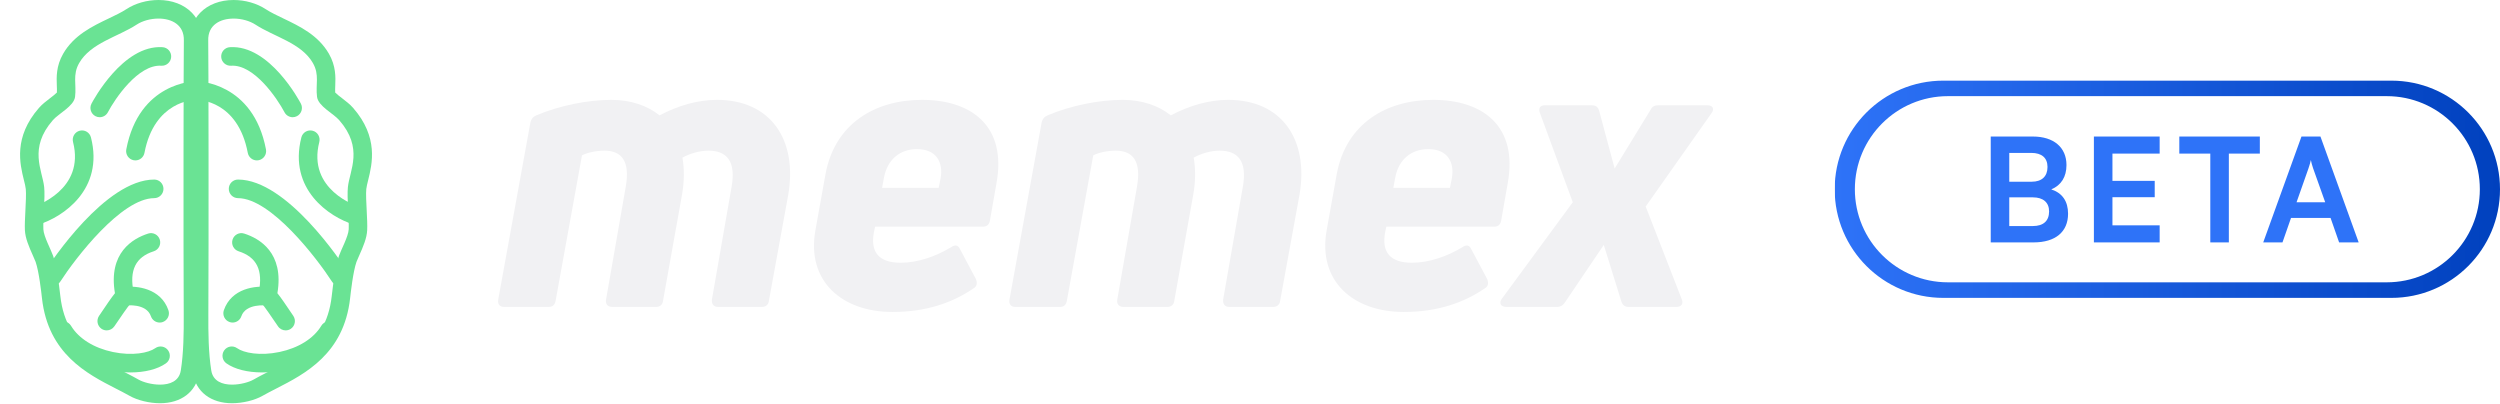
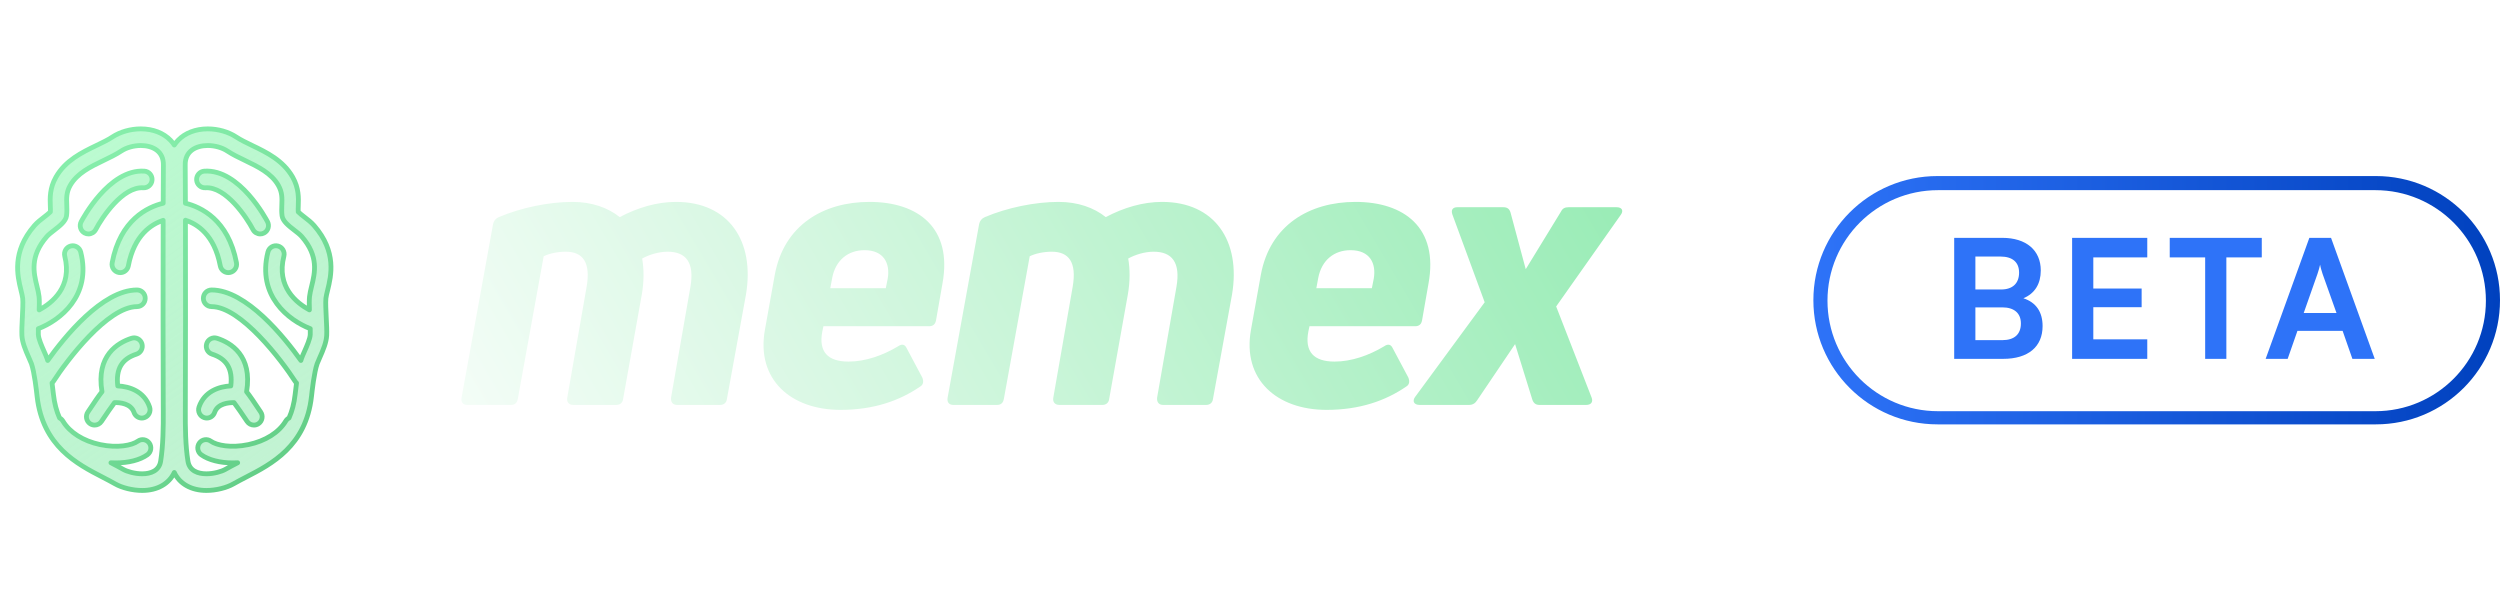
- <svg xmlns="http://www.w3.org/2000/svg" width="124" height="20" viewBox="0 0 124 20" fill="none">
-   <path fill-rule="evenodd" clip-rule="evenodd" d="M96.388 4C93.412 4 91 6.412 91 9.388C91 12.363 93.412 14.775 96.388 14.775H118.612C121.588 14.775 124 12.363 124 9.388C124 6.412 121.588 4 118.612 4H96.388ZM96.618 4.769C94.068 4.769 92.001 6.836 92.001 9.386C92.001 11.936 94.068 14.003 96.618 14.003H118.383C120.933 14.003 123 11.936 123 9.386C123 6.836 120.933 4.769 118.383 4.769H96.618Z" fill="url(#paint0_linear_17305_46181)" />
-   <path d="M98.74 12.023H100.866C101.951 12.023 102.576 11.499 102.576 10.601C102.576 9.99 102.296 9.574 101.743 9.394C102.239 9.186 102.497 8.769 102.497 8.187C102.497 7.311 101.865 6.772 100.831 6.772H98.74V12.023ZM100.752 7.584C101.269 7.584 101.556 7.828 101.556 8.281C101.556 8.748 101.276 9.013 100.773 9.013H99.66V7.584H100.752ZM100.831 9.789C101.341 9.789 101.635 10.041 101.635 10.486C101.635 10.96 101.348 11.212 100.831 11.212H99.66V9.789H100.831ZM107.119 12.023V11.176H104.777V9.782H106.874V8.97H104.777V7.62H107.119V6.772H103.857V12.023H107.119ZM108.094 7.62H109.631V12.023H110.551V7.62H112.088V6.772H108.094V7.62ZM113.211 12.023L113.635 10.809H115.596L116.02 12.023H116.99L115.094 6.772H114.153L112.256 12.023H113.211ZM114.505 8.338C114.555 8.195 114.598 8.037 114.619 7.936C114.634 8.044 114.684 8.202 114.727 8.338L115.331 10.034H113.908L114.505 8.338Z" fill="#2E73F8" />
-   <path fill-rule="evenodd" clip-rule="evenodd" d="M4.945 5.814C4.873 5.814 4.799 5.797 4.732 5.761C4.507 5.642 4.421 5.364 4.539 5.139C4.602 5.019 6.091 2.214 8.06 2.34C8.314 2.356 8.506 2.574 8.49 2.828C8.475 3.082 8.253 3.275 8.004 3.26C6.857 3.181 5.7 4.902 5.351 5.568C5.269 5.724 5.11 5.814 4.945 5.814" fill="#6AE394" />
-   <path fill-rule="evenodd" clip-rule="evenodd" d="M1.793 11.153C1.596 11.153 1.415 11.025 1.354 10.827C1.28 10.584 1.417 10.326 1.658 10.252C1.769 10.217 4.229 9.414 3.623 7.044C3.56 6.798 3.708 6.547 3.953 6.484C4.199 6.42 4.448 6.569 4.511 6.815C5.172 9.4 3.11 10.769 1.927 11.133C1.882 11.146 1.837 11.153 1.793 11.153" fill="#6AE394" />
-   <path fill-rule="evenodd" clip-rule="evenodd" d="M6.715 7.956C6.687 7.956 6.658 7.954 6.629 7.948C6.38 7.9 6.217 7.659 6.264 7.409C6.9 4.065 9.659 4.031 9.698 4.031H9.698C9.952 4.032 10.156 4.239 10.155 4.494C10.154 4.747 9.949 4.952 9.697 4.953C9.608 4.954 7.656 5.005 7.165 7.582C7.123 7.803 6.931 7.956 6.715 7.956" fill="#6AE394" />
-   <path fill-rule="evenodd" clip-rule="evenodd" d="M2.611 14.169C2.525 14.169 2.439 14.145 2.362 14.095C2.149 13.956 2.088 13.671 2.226 13.458C2.527 12.992 5.229 8.911 7.649 8.906H7.65C7.903 8.906 8.108 9.112 8.108 9.366C8.109 9.62 7.904 9.827 7.651 9.828C6.017 9.831 3.737 12.811 2.996 13.959C2.908 14.095 2.761 14.169 2.611 14.169" fill="#6AE394" />
-   <path fill-rule="evenodd" clip-rule="evenodd" d="M5.292 16.387C5.204 16.387 5.115 16.362 5.036 16.309C4.826 16.166 4.771 15.88 4.912 15.669C5.288 15.109 5.527 14.759 5.701 14.544C5.362 12.54 6.581 11.83 7.349 11.585C7.591 11.507 7.848 11.641 7.925 11.884C8.002 12.126 7.869 12.385 7.627 12.463C6.727 12.751 6.408 13.396 6.625 14.495C6.652 14.634 6.694 14.844 6.514 15.024C6.497 15.041 6.479 15.057 6.459 15.071C6.337 15.216 5.969 15.742 5.673 16.184C5.584 16.316 5.439 16.387 5.292 16.387" fill="#6AE394" />
-   <path fill-rule="evenodd" clip-rule="evenodd" d="M7.921 15.999C7.73 15.999 7.553 15.879 7.487 15.689C7.259 15.026 6.262 15.152 6.252 15.154C6.001 15.185 5.77 15.01 5.737 14.758C5.703 14.506 5.879 14.274 6.13 14.24C6.778 14.153 7.978 14.296 8.354 15.388C8.437 15.628 8.31 15.89 8.07 15.974C8.021 15.991 7.97 15.999 7.921 15.999" fill="#6AE394" />
-   <path fill-rule="evenodd" clip-rule="evenodd" d="M6.468 18.473C6.126 18.473 5.767 18.436 5.41 18.361C4.712 18.215 3.436 17.796 2.738 16.637C2.607 16.419 2.676 16.136 2.893 16.004C3.11 15.873 3.392 15.942 3.523 16.16C3.901 16.789 4.657 17.262 5.597 17.459C6.571 17.663 7.37 17.504 7.7 17.27C7.906 17.123 8.193 17.172 8.339 17.38C8.486 17.587 8.437 17.875 8.23 18.022C7.815 18.316 7.177 18.473 6.468 18.473" fill="#6AE394" />
-   <path fill-rule="evenodd" clip-rule="evenodd" d="M7.863 0C7.291 0 6.712 0.164 6.274 0.451C6.029 0.612 5.721 0.759 5.396 0.914C4.584 1.302 3.664 1.741 3.132 2.667C2.78 3.28 2.802 3.835 2.818 4.24C2.823 4.368 2.828 4.483 2.822 4.59C2.743 4.672 2.58 4.797 2.476 4.876C2.288 5.02 2.093 5.169 1.935 5.349C0.66 6.805 0.988 8.133 1.184 8.926C1.227 9.097 1.267 9.259 1.279 9.375C1.303 9.599 1.279 10.076 1.259 10.459C1.241 10.824 1.223 11.168 1.235 11.419C1.254 11.806 1.422 12.207 1.639 12.691C1.69 12.804 1.747 12.932 1.767 12.99C1.934 13.472 2.046 14.469 2.082 14.796C2.391 17.554 4.324 18.544 5.735 19.267C5.981 19.393 6.213 19.512 6.426 19.632C6.817 19.856 7.411 20 7.939 20C8.987 20 9.729 19.434 9.874 18.522C10.021 17.601 10.036 16.576 10.03 15.605V15.602C10.009 11.94 10.023 2.491 10.037 2.037C10.052 1.485 9.873 1 9.519 0.633C9.124 0.225 8.536 0 7.863 0H7.863ZM7.902 15.369C7.902 15.369 7.892 15.352 7.879 15.331C7.884 15.339 7.89 15.348 7.896 15.358C7.9 15.365 7.902 15.369 7.902 15.369V15.369ZM8.432 2.911C8.431 2.911 8.431 2.912 8.431 2.912H8.43C8.431 2.912 8.431 2.911 8.432 2.911L8.432 2.911L8.432 2.911H8.432ZM7.863 0.921C8.521 0.921 9.141 1.234 9.119 2.01C9.105 2.519 9.092 12.063 9.113 15.607V15.6C9.113 15.516 9.112 15.451 9.112 15.396V15.373V15.396C9.112 15.474 9.113 15.552 9.113 15.6V15.607V15.611C9.118 16.493 9.107 17.505 8.968 18.376C8.883 18.91 8.421 19.078 7.938 19.078C7.523 19.078 7.093 18.954 6.878 18.831C5.4 17.988 3.293 17.375 2.994 14.693C2.918 14.018 2.809 13.195 2.633 12.687C2.528 12.383 2.169 11.731 2.151 11.374C2.128 10.9 2.247 9.798 2.191 9.277C2.103 8.445 1.404 7.351 2.624 5.958C2.913 5.627 3.663 5.267 3.723 4.804C3.801 4.193 3.59 3.714 3.927 3.127C4.501 2.128 5.852 1.827 6.776 1.222C7.066 1.032 7.471 0.921 7.863 0.921" fill="#6AE394" />
-   <path fill-rule="evenodd" clip-rule="evenodd" d="M11.585 0C10.912 0 10.324 0.225 9.929 0.633C9.574 0.999 9.396 1.485 9.411 2.036C9.424 2.491 9.439 11.94 9.417 15.601V15.611C9.411 16.576 9.426 17.601 9.573 18.522C9.719 19.434 10.461 20 11.509 20C12.037 20 12.631 19.856 13.022 19.632C13.234 19.512 13.466 19.393 13.712 19.267C15.124 18.544 17.057 17.554 17.365 14.796C17.402 14.469 17.513 13.473 17.681 12.99C17.701 12.932 17.758 12.804 17.809 12.691C18.026 12.207 18.193 11.806 18.212 11.419C18.225 11.168 18.207 10.824 18.189 10.459C18.169 10.076 18.144 9.599 18.168 9.375C18.18 9.259 18.221 9.097 18.263 8.926C18.459 8.133 18.787 6.805 17.512 5.349C17.354 5.169 17.16 5.02 16.972 4.876C16.868 4.797 16.705 4.672 16.626 4.59C16.619 4.483 16.624 4.368 16.629 4.24C16.645 3.835 16.667 3.281 16.315 2.667C15.783 1.742 14.863 1.302 14.051 0.914C13.726 0.759 13.419 0.612 13.173 0.451C12.736 0.164 12.157 5.27671e-05 11.585 5.27671e-05L11.585 0ZM11.545 15.369C11.545 15.369 11.547 15.365 11.552 15.358C11.558 15.348 11.563 15.339 11.568 15.331C11.555 15.352 11.545 15.369 11.545 15.369V15.369ZM11.015 2.911C11.016 2.911 11.016 2.912 11.017 2.912H11.017C11.016 2.912 11.016 2.911 11.015 2.911L11.015 2.911L11.015 2.911H11.015ZM11.585 0.921C11.976 0.921 12.382 1.033 12.672 1.222C13.595 1.827 14.947 2.128 15.52 3.127C15.857 3.714 15.646 4.193 15.725 4.804C15.784 5.267 16.534 5.627 16.823 5.958C18.043 7.351 17.344 8.445 17.256 9.277C17.201 9.798 17.319 10.9 17.296 11.374C17.278 11.731 16.919 12.383 16.814 12.687C16.638 13.195 16.529 14.018 16.453 14.693C16.154 17.375 14.048 17.988 12.569 18.831C12.354 18.954 11.924 19.078 11.509 19.078C11.027 19.078 10.564 18.91 10.479 18.376C10.34 17.505 10.329 16.493 10.334 15.611V15.608V15.6C10.334 15.568 10.335 15.523 10.335 15.473C10.335 15.436 10.335 15.403 10.335 15.373C10.335 15.407 10.335 15.441 10.335 15.473C10.335 15.511 10.335 15.552 10.334 15.6V15.607C10.355 12.063 10.343 2.52 10.328 2.01C10.306 1.234 10.927 0.922 11.584 0.922" fill="#6AE394" />
-   <path fill-rule="evenodd" clip-rule="evenodd" d="M14.517 5.814C14.353 5.814 14.193 5.724 14.111 5.568C13.761 4.902 12.605 3.181 11.458 3.26C11.212 3.275 10.987 3.083 10.972 2.829C10.956 2.575 11.148 2.356 11.401 2.34C13.371 2.212 14.86 5.019 14.923 5.139C15.041 5.364 14.955 5.642 14.731 5.761C14.663 5.797 14.589 5.814 14.517 5.814" fill="#6AE394" />
-   <path fill-rule="evenodd" clip-rule="evenodd" d="M17.666 11.153C17.622 11.153 17.577 11.146 17.532 11.133C16.349 10.769 14.287 9.4 14.948 6.815C15.011 6.569 15.26 6.42 15.507 6.484C15.752 6.547 15.9 6.798 15.837 7.044C15.23 9.417 17.696 10.219 17.802 10.252C18.043 10.327 18.178 10.585 18.104 10.828C18.043 11.025 17.862 11.153 17.666 11.153" fill="#6AE394" />
-   <path fill-rule="evenodd" clip-rule="evenodd" d="M12.741 7.956C12.525 7.956 12.333 7.803 12.29 7.582C11.798 4.99 9.868 4.953 9.763 4.953C9.761 4.952 9.76 4.953 9.759 4.953C9.507 4.953 9.302 4.747 9.301 4.494C9.3 4.239 9.504 4.032 9.757 4.031H9.758C9.796 4.031 12.556 4.065 13.192 7.409C13.239 7.659 13.076 7.9 12.827 7.948C12.798 7.953 12.769 7.956 12.741 7.956" fill="#6AE394" />
-   <path fill-rule="evenodd" clip-rule="evenodd" d="M16.845 14.169C16.695 14.169 16.547 14.095 16.46 13.959C15.718 12.811 13.437 9.831 11.805 9.828C11.552 9.827 11.347 9.62 11.348 9.366C11.348 9.112 11.553 8.906 11.806 8.906H11.807C14.226 8.911 16.929 12.992 17.23 13.458C17.367 13.671 17.307 13.956 17.094 14.095C17.017 14.145 16.931 14.169 16.845 14.169" fill="#6AE394" />
-   <path fill-rule="evenodd" clip-rule="evenodd" d="M13.201 15.153C13.249 15.161 13.303 15.162 13.361 15.15C13.308 15.161 13.254 15.161 13.201 15.153ZM14.169 16.387C14.022 16.387 13.877 16.316 13.788 16.184C13.492 15.743 13.124 15.217 13.002 15.071C12.982 15.057 12.964 15.041 12.946 15.024C12.767 14.844 12.808 14.634 12.836 14.495C13.053 13.396 12.734 12.751 11.833 12.463C11.592 12.385 11.459 12.127 11.535 11.884C11.612 11.641 11.87 11.507 12.112 11.585C12.88 11.83 14.098 12.54 13.759 14.544C13.934 14.758 14.173 15.109 14.549 15.669C14.69 15.88 14.635 16.166 14.425 16.309C14.346 16.362 14.257 16.387 14.169 16.387" fill="#6AE394" />
-   <path fill-rule="evenodd" clip-rule="evenodd" d="M11.537 15.999C11.487 15.999 11.437 15.991 11.387 15.973C11.148 15.89 11.021 15.628 11.103 15.387C11.479 14.296 12.678 14.153 13.327 14.24C13.579 14.274 13.755 14.506 13.721 14.758C13.687 15.01 13.457 15.188 13.207 15.153C13.19 15.152 12.195 15.036 11.97 15.689C11.905 15.879 11.727 15.999 11.537 15.999" fill="#6AE394" />
-   <path fill-rule="evenodd" clip-rule="evenodd" d="M12.991 18.472C12.282 18.472 11.644 18.316 11.229 18.022C11.022 17.875 10.973 17.587 11.12 17.379C11.265 17.172 11.553 17.123 11.759 17.269C12.089 17.504 12.888 17.663 13.862 17.459C14.802 17.262 15.558 16.789 15.936 16.16C16.067 15.942 16.349 15.873 16.566 16.004C16.782 16.136 16.852 16.419 16.721 16.636C16.023 17.796 14.747 18.215 14.049 18.361C13.692 18.436 13.333 18.473 12.991 18.473" fill="#6AE394" />
-   <path d="M32.714 5.723C32.118 5.242 31.291 4.953 30.329 4.953C29.136 4.953 27.732 5.242 26.597 5.723C26.424 5.799 26.347 5.915 26.309 6.069L24.712 14.859C24.674 15.09 24.789 15.224 25.001 15.224H27.213C27.405 15.224 27.521 15.128 27.559 14.916L28.867 7.704C29.136 7.569 29.559 7.473 29.983 7.473C30.848 7.473 31.252 8.011 31.041 9.242L30.06 14.859C30.021 15.07 30.137 15.224 30.367 15.224H32.541C32.733 15.224 32.868 15.109 32.887 14.916L33.83 9.646C33.945 8.992 33.945 8.358 33.849 7.819C34.195 7.627 34.676 7.473 35.138 7.473C36.061 7.473 36.503 8.011 36.291 9.242L35.311 14.859C35.291 15.07 35.388 15.224 35.618 15.224H37.792C37.984 15.224 38.119 15.109 38.138 14.916L39.1 9.646C39.561 6.915 38.215 4.953 35.561 4.953C34.599 4.953 33.618 5.242 32.714 5.723Z" fill="#F1F1F3" />
-   <path d="M40.943 8.646L40.442 11.435C40 13.936 41.75 15.474 44.27 15.474C45.943 15.474 47.251 15.013 48.29 14.301C48.463 14.205 48.482 14.032 48.405 13.839L47.617 12.358C47.521 12.147 47.367 12.128 47.174 12.262C46.405 12.724 45.52 13.032 44.674 13.032C43.616 13.032 43.154 12.531 43.347 11.512L43.404 11.243H48.752C48.944 11.243 49.059 11.147 49.098 10.954L49.425 9.089C49.944 6.261 48.194 4.953 45.732 4.953C43.404 4.953 41.404 6.126 40.943 8.646ZM46.655 8.838L46.559 9.319H43.751L43.847 8.8C44.02 7.896 44.655 7.396 45.482 7.396C46.463 7.396 46.79 8.069 46.655 8.838Z" fill="#F1F1F3" />
-   <path d="M58.072 5.723C57.475 5.242 56.648 4.953 55.687 4.953C54.494 4.953 53.09 5.242 51.955 5.723C51.782 5.799 51.705 5.915 51.667 6.069L50.07 14.859C50.032 15.09 50.147 15.224 50.359 15.224H52.571C52.763 15.224 52.879 15.128 52.917 14.916L54.225 7.704C54.494 7.569 54.917 7.473 55.34 7.473C56.206 7.473 56.61 8.011 56.398 9.242L55.417 14.859C55.379 15.07 55.494 15.224 55.725 15.224H57.899C58.091 15.224 58.226 15.109 58.245 14.916L59.187 9.646C59.303 8.992 59.303 8.358 59.207 7.819C59.553 7.627 60.034 7.473 60.495 7.473C61.419 7.473 61.861 8.011 61.649 9.242L60.668 14.859C60.649 15.07 60.745 15.224 60.976 15.224H63.15C63.342 15.224 63.477 15.109 63.496 14.916L64.458 9.646C64.919 6.915 63.573 4.953 60.919 4.953C59.957 4.953 58.976 5.242 58.072 5.723Z" fill="#F1F1F3" />
-   <path d="M66.3 8.646L65.8 11.435C65.358 13.936 67.108 15.474 69.628 15.474C71.301 15.474 72.609 15.013 73.648 14.301C73.821 14.205 73.84 14.032 73.763 13.839L72.975 12.358C72.879 12.147 72.725 12.128 72.532 12.262C71.763 12.724 70.878 13.032 70.032 13.032C68.974 13.032 68.512 12.531 68.705 11.512L68.762 11.243H74.109C74.302 11.243 74.417 11.147 74.456 10.954L74.783 9.089C75.302 6.261 73.552 4.953 71.09 4.953C68.762 4.953 66.762 6.126 66.3 8.646ZM72.013 8.838L71.917 9.319H69.109L69.205 8.8C69.378 7.896 70.013 7.396 70.84 7.396C71.821 7.396 72.148 8.069 72.013 8.838Z" fill="#F1F1F3" />
-   <path d="M84.684 5.222H82.26C82.068 5.222 81.953 5.28 81.876 5.434L80.087 8.358L79.317 5.492C79.26 5.299 79.144 5.222 78.952 5.222H76.625C76.394 5.222 76.298 5.357 76.375 5.588L78.01 10.031L74.49 14.82C74.336 15.032 74.432 15.224 74.721 15.224H77.221C77.394 15.224 77.529 15.147 77.625 14.993L79.548 12.147L80.414 14.936C80.472 15.128 80.587 15.224 80.779 15.224H83.145C83.395 15.224 83.511 15.07 83.414 14.84L81.626 10.243L84.895 5.607C85.049 5.396 84.953 5.222 84.684 5.222Z" fill="#F1F1F3" />
+ <svg xmlns="http://www.w3.org/2000/svg" width="142" height="34" viewBox="0 0 142 34" fill="none">
+   <path fill-rule="evenodd" clip-rule="evenodd" d="M110.052 10C106.157 10 103 13.157 103 17.052C103 20.946 106.157 24.104 110.052 24.104H134.948C138.843 24.104 142 20.946 142 17.052C142 13.157 138.843 10 134.948 10H110.052ZM110.079 10.801C106.612 10.801 103.801 13.612 103.801 17.079C103.801 20.546 106.612 23.356 110.079 23.356H134.921C138.388 23.356 141.199 20.546 141.199 17.079C141.199 13.612 138.388 10.801 134.921 10.801H110.079Z" fill="url(#paint0_linear_20901_49368)" />
+   <path d="M110.998 20.383V13.51H113.734C115.088 13.51 115.916 14.215 115.916 15.362C115.916 16.123 115.577 16.669 114.929 16.942C115.652 17.177 116.019 17.722 116.019 18.521C116.019 19.696 115.201 20.383 113.781 20.383H110.998ZM113.631 14.572H112.202V16.443H113.659C114.317 16.443 114.684 16.095 114.684 15.484C114.684 14.892 114.308 14.572 113.631 14.572ZM113.734 17.459H112.202V19.32H113.734C114.411 19.32 114.787 18.991 114.787 18.371C114.787 17.788 114.402 17.459 113.734 17.459ZM121.965 20.383H117.696V13.51H121.965V14.619H118.9V16.387H121.645V17.449H118.9V19.273H121.965V20.383ZM123.241 14.619V13.51H128.469V14.619H126.457V20.383H125.253V14.619H123.241ZM129.939 20.383H128.689L131.171 13.51H132.403L134.885 20.383H133.616L133.061 18.794H130.494L129.939 20.383ZM131.632 15.559L130.851 17.778H132.713L131.923 15.559C131.867 15.381 131.801 15.174 131.782 15.033C131.754 15.165 131.697 15.371 131.632 15.559Z" fill="#2E73F8" />
+   <path d="M14.035 23.936C14.125 24.072 14.273 24.145 14.423 24.145C14.513 24.145 14.604 24.119 14.684 24.064C14.898 23.918 14.955 23.624 14.81 23.408C14.427 22.832 14.183 22.472 14.006 22.252C14.351 20.194 13.109 19.465 12.326 19.213C12.08 19.133 11.817 19.271 11.739 19.52C11.661 19.77 11.797 20.035 12.043 20.114C12.882 20.385 13.225 20.962 13.109 21.921C12.447 21.951 11.61 22.226 11.305 23.118C11.221 23.365 11.35 23.635 11.594 23.72C11.645 23.738 11.697 23.746 11.747 23.746C11.941 23.746 12.122 23.623 12.189 23.428C12.363 22.916 12.996 22.864 13.293 22.869C13.453 23.08 13.772 23.541 14.035 23.936Z" fill="url(#paint1_linear_20901_49368)" fill-opacity="0.8" />
+   <path d="M14.368 13.036C14.452 13.197 14.614 13.289 14.782 13.289C14.855 13.289 14.93 13.271 14.999 13.234C15.228 13.112 15.315 12.826 15.195 12.595C15.131 12.473 13.613 9.59 11.605 9.721C11.348 9.738 11.152 9.962 11.168 10.223C11.184 10.484 11.413 10.681 11.663 10.666C12.833 10.585 14.01 12.352 14.368 13.036Z" fill="url(#paint2_linear_20901_49368)" fill-opacity="0.8" />
+   <path d="M5.024 13.289C4.95 13.289 4.876 13.271 4.806 13.234C4.578 13.113 4.49 12.826 4.61 12.595C4.674 12.473 6.192 9.591 8.199 9.721C8.458 9.737 8.653 9.962 8.637 10.223C8.622 10.484 8.396 10.681 8.142 10.666C6.973 10.585 5.793 12.352 5.438 13.036C5.354 13.197 5.192 13.289 5.024 13.289Z" fill="url(#paint3_linear_20901_49368)" fill-opacity="0.8" />
+   <path d="M5.376 24.145C5.286 24.145 5.195 24.119 5.115 24.064C4.901 23.918 4.844 23.624 4.989 23.408C5.371 22.832 5.616 22.472 5.793 22.252C5.447 20.194 6.689 19.465 7.473 19.213C7.719 19.133 7.981 19.271 8.06 19.52C8.138 19.769 8.002 20.035 7.756 20.114C6.917 20.385 6.573 20.962 6.689 21.921C7.352 21.95 8.191 22.225 8.497 23.119C8.581 23.366 8.451 23.635 8.207 23.72C8.157 23.738 8.105 23.747 8.055 23.747C7.861 23.747 7.68 23.623 7.613 23.428C7.435 22.908 6.801 22.86 6.506 22.868C6.347 23.078 6.028 23.54 5.764 23.936C5.674 24.072 5.526 24.145 5.376 24.145Z" fill="url(#paint4_linear_20901_49368)" fill-opacity="0.8" />
+   <path fill-rule="evenodd" clip-rule="evenodd" d="M11.8 7.32C11.115 7.32 10.515 7.551 10.113 7.97C10.033 8.053 9.962 8.143 9.9 8.237C9.838 8.143 9.767 8.054 9.687 7.97C9.284 7.551 8.685 7.32 7.999 7.32C7.416 7.32 6.826 7.489 6.38 7.783C6.13 7.949 5.816 8.099 5.485 8.259L5.484 8.259C4.657 8.657 3.719 9.109 3.178 10.059C2.819 10.689 2.841 11.259 2.857 11.675L2.858 11.692C2.863 11.816 2.867 11.928 2.861 12.034C2.78 12.118 2.614 12.246 2.508 12.328C2.316 12.475 2.118 12.628 1.957 12.813C0.658 14.309 0.992 15.672 1.192 16.486C1.235 16.662 1.276 16.828 1.289 16.947C1.313 17.175 1.288 17.659 1.269 18.051L1.267 18.076C1.249 18.445 1.232 18.793 1.244 19.047C1.263 19.444 1.434 19.856 1.655 20.353C1.707 20.469 1.765 20.6 1.786 20.66C1.956 21.155 2.07 22.178 2.107 22.514C2.422 25.346 4.392 26.363 5.831 27.105L5.831 27.105C6.082 27.235 6.318 27.357 6.534 27.481C6.933 27.71 7.538 27.858 8.076 27.858C8.941 27.858 9.601 27.478 9.9 26.837C10.199 27.478 10.859 27.858 11.723 27.858C12.261 27.858 12.867 27.71 13.266 27.481C13.482 27.357 13.718 27.235 13.969 27.105L13.969 27.105C15.408 26.363 17.378 25.346 17.693 22.515C17.73 22.178 17.843 21.155 18.014 20.66C18.035 20.6 18.093 20.469 18.145 20.353C18.366 19.856 18.537 19.444 18.556 19.046C18.568 18.792 18.551 18.444 18.532 18.075L18.531 18.056C18.512 17.663 18.487 17.176 18.511 16.947C18.523 16.828 18.564 16.662 18.608 16.486C18.807 15.672 19.142 14.309 17.842 12.814C17.681 12.628 17.483 12.476 17.291 12.328C17.186 12.246 17.019 12.118 16.939 12.034C16.933 11.927 16.937 11.813 16.942 11.687L16.942 11.675C16.959 11.259 16.981 10.689 16.622 10.059C16.08 9.109 15.143 8.657 14.315 8.259L14.315 8.259C13.983 8.099 13.67 7.949 13.42 7.783C12.974 7.489 12.384 7.32 11.8 7.32ZM12.512 15.101C12.176 13.32 11.184 12.714 10.533 12.508C10.539 15.737 10.54 20.633 10.527 23.121C10.527 23.137 10.527 23.153 10.527 23.169L10.527 23.152L10.527 23.192L10.527 23.169L10.526 23.254C10.527 23.238 10.527 23.224 10.527 23.21L10.527 23.216C10.526 23.265 10.526 23.308 10.526 23.34L10.526 23.299L10.526 23.347V23.351C10.521 24.257 10.532 25.296 10.674 26.191C10.76 26.739 11.232 26.912 11.723 26.912C12.146 26.912 12.585 26.784 12.804 26.658C13.024 26.531 13.259 26.409 13.499 26.285C13.407 26.29 13.316 26.293 13.226 26.293C12.504 26.293 11.853 26.132 11.431 25.83C11.22 25.679 11.17 25.384 11.319 25.17C11.468 24.957 11.761 24.907 11.971 25.057C12.307 25.298 13.121 25.461 14.114 25.252C15.072 25.05 15.843 24.564 16.229 23.918C16.276 23.839 16.342 23.779 16.417 23.741C16.586 23.36 16.706 22.921 16.763 22.409C16.786 22.2 16.813 21.977 16.843 21.754C16.812 21.727 16.785 21.695 16.762 21.658C16.006 20.479 13.681 17.419 12.018 17.416C11.759 17.415 11.55 17.203 11.551 16.942C11.551 16.681 11.761 16.47 12.019 16.47H12.019C13.992 16.473 16.15 19.156 17.091 20.474C17.104 20.43 17.117 20.388 17.131 20.348C17.165 20.249 17.225 20.114 17.292 19.964C17.435 19.642 17.61 19.25 17.622 19C17.626 18.909 17.626 18.796 17.622 18.668C16.4 18.198 14.587 16.806 15.219 14.314C15.283 14.061 15.537 13.909 15.788 13.974C16.038 14.039 16.189 14.297 16.125 14.55C15.683 16.289 16.838 17.207 17.574 17.602C17.564 17.311 17.561 17.04 17.581 16.847C17.601 16.663 17.649 16.467 17.7 16.258C17.887 15.495 18.116 14.561 17.14 13.438C17.04 13.323 16.887 13.205 16.725 13.08C16.409 12.836 16.06 12.568 16.02 12.254C15.992 12.036 16 11.833 16.008 11.637C16.022 11.271 16.036 10.925 15.812 10.532C15.416 9.837 14.655 9.471 13.913 9.113C13.56 8.944 13.212 8.776 12.909 8.576C12.613 8.381 12.2 8.266 11.8 8.266C11.13 8.266 10.497 8.587 10.52 9.384C10.524 9.526 10.527 10.348 10.531 11.543C11.403 11.754 12.968 12.473 13.431 14.924C13.479 15.18 13.313 15.428 13.059 15.477C13.03 15.483 13 15.486 12.971 15.486C12.751 15.486 12.555 15.328 12.512 15.101ZM9.269 11.543C8.396 11.755 6.833 12.475 6.371 14.924C6.322 15.18 6.488 15.428 6.742 15.477C6.772 15.483 6.801 15.486 6.831 15.486C7.05 15.486 7.246 15.328 7.289 15.101C7.622 13.341 8.613 12.729 9.267 12.515C9.26 15.746 9.259 20.637 9.272 23.123L9.272 23.146L9.272 23.13L9.273 23.183L9.274 23.347V23.351C9.279 24.257 9.267 25.296 9.126 26.191C9.039 26.739 8.568 26.912 8.076 26.912C7.653 26.912 7.215 26.784 6.996 26.658C6.775 26.531 6.541 26.409 6.301 26.285C6.393 26.29 6.484 26.293 6.575 26.293C7.297 26.293 7.948 26.132 8.371 25.83C8.581 25.679 8.631 25.384 8.482 25.17C8.333 24.957 8.041 24.907 7.831 25.058C7.494 25.299 6.68 25.462 5.687 25.253C4.729 25.05 3.958 24.564 3.573 23.918C3.525 23.838 3.458 23.778 3.382 23.739C3.213 23.359 3.093 22.921 3.036 22.409C3.013 22.2 2.987 21.977 2.956 21.754C2.987 21.727 3.014 21.695 3.037 21.658C3.792 20.479 6.116 17.419 7.782 17.416C8.04 17.415 8.249 17.203 8.248 16.942C8.248 16.681 8.039 16.47 7.781 16.47H7.78C5.807 16.473 3.65 19.156 2.709 20.474C2.696 20.43 2.682 20.388 2.668 20.348C2.634 20.249 2.574 20.114 2.507 19.964C2.364 19.642 2.19 19.25 2.178 19C2.173 18.91 2.174 18.797 2.177 18.669C3.399 18.201 5.217 16.808 4.584 14.314C4.52 14.061 4.266 13.908 4.015 13.974C3.765 14.039 3.614 14.297 3.678 14.55C4.121 16.292 2.961 17.21 2.225 17.604C2.236 17.312 2.239 17.041 2.218 16.847C2.199 16.663 2.151 16.467 2.099 16.257C1.912 15.495 1.683 14.561 2.659 13.438C2.759 13.323 2.913 13.205 3.074 13.08C3.391 12.836 3.739 12.568 3.779 12.254C3.807 12.035 3.799 11.833 3.792 11.637C3.777 11.27 3.764 10.925 3.987 10.532C4.384 9.837 5.144 9.47 5.886 9.113C6.239 8.944 6.588 8.776 6.891 8.575C7.187 8.38 7.6 8.266 7.999 8.266C8.67 8.266 9.302 8.588 9.28 9.384C9.276 9.526 9.272 10.348 9.269 11.543ZM9.273 23.204L9.273 23.183L9.272 23.146L9.273 23.204ZM9.274 23.339C9.273 23.306 9.273 23.275 9.273 23.247L9.274 23.339Z" fill="url(#paint5_linear_20901_49368)" fill-opacity="0.8" />
+   <path d="M10.527 23.169C10.527 23.153 10.527 23.137 10.527 23.121C10.54 20.633 10.539 15.737 10.533 12.508C11.184 12.714 12.176 13.32 12.512 15.101C12.555 15.328 12.751 15.486 12.971 15.486C13 15.486 13.03 15.483 13.059 15.477C13.313 15.428 13.479 15.18 13.431 14.924C12.968 12.473 11.403 11.754 10.531 11.543C10.527 10.348 10.524 9.526 10.52 9.384C10.497 8.587 11.13 8.266 11.8 8.266C12.2 8.266 12.613 8.381 12.909 8.576C13.212 8.776 13.56 8.944 13.913 9.113C14.655 9.471 15.416 9.837 15.812 10.532C16.036 10.925 16.022 11.271 16.008 11.637C16 11.833 15.992 12.036 16.02 12.254C16.06 12.568 16.409 12.836 16.725 13.08C16.887 13.205 17.04 13.323 17.14 13.438C18.116 14.561 17.887 15.495 17.7 16.258C17.649 16.467 17.601 16.663 17.581 16.847C17.561 17.04 17.564 17.311 17.574 17.602C16.838 17.207 15.683 16.289 16.125 14.55C16.189 14.297 16.038 14.039 15.788 13.974C15.537 13.909 15.283 14.061 15.219 14.314C14.587 16.806 16.4 18.198 17.622 18.668C17.626 18.796 17.626 18.909 17.622 19C17.61 19.25 17.435 19.642 17.292 19.964C17.225 20.114 17.165 20.249 17.131 20.348C17.117 20.388 17.104 20.43 17.091 20.474C16.15 19.156 13.992 16.473 12.019 16.47H12.019C11.761 16.47 11.551 16.681 11.551 16.942C11.55 17.203 11.759 17.415 12.018 17.416C13.681 17.419 16.006 20.479 16.762 21.658C16.785 21.695 16.812 21.727 16.843 21.754C16.813 21.977 16.786 22.2 16.763 22.409C16.706 22.921 16.586 23.36 16.417 23.741C16.342 23.779 16.276 23.839 16.229 23.918C15.843 24.564 15.072 25.05 14.114 25.252C13.121 25.461 12.307 25.298 11.971 25.057C11.761 24.907 11.468 24.957 11.319 25.17C11.17 25.384 11.22 25.679 11.431 25.83C11.853 26.132 12.504 26.293 13.226 26.293C13.316 26.293 13.407 26.29 13.499 26.285C13.259 26.409 13.024 26.531 12.804 26.658C12.585 26.784 12.146 26.912 11.723 26.912C11.232 26.912 10.76 26.739 10.674 26.191C10.532 25.296 10.521 24.257 10.526 23.351V23.347L10.526 23.299L10.526 23.34C10.526 23.308 10.526 23.265 10.527 23.216L10.527 23.21C10.527 23.224 10.527 23.238 10.526 23.254L10.527 23.169ZM10.527 23.169L10.527 23.152L10.527 23.192L10.527 23.169ZM9.272 23.146L9.272 23.123C9.259 20.637 9.26 15.746 9.267 12.515C8.613 12.729 7.622 13.341 7.289 15.101C7.246 15.328 7.05 15.486 6.831 15.486C6.801 15.486 6.772 15.483 6.742 15.477C6.488 15.428 6.322 15.18 6.371 14.924C6.833 12.475 8.396 11.755 9.269 11.543C9.272 10.348 9.276 9.526 9.28 9.384C9.302 8.588 8.67 8.266 7.999 8.266C7.6 8.266 7.187 8.38 6.891 8.575C6.588 8.776 6.239 8.944 5.886 9.113C5.144 9.47 4.384 9.837 3.987 10.532C3.764 10.925 3.777 11.27 3.792 11.637C3.799 11.833 3.807 12.035 3.779 12.254C3.739 12.568 3.391 12.836 3.074 13.08C2.913 13.205 2.759 13.323 2.659 13.438C1.683 14.561 1.912 15.495 2.099 16.257C2.151 16.467 2.199 16.663 2.218 16.847C2.239 17.041 2.236 17.312 2.225 17.604C2.961 17.21 4.121 16.292 3.678 14.55C3.614 14.297 3.765 14.039 4.015 13.974C4.266 13.908 4.52 14.061 4.584 14.314C5.217 16.808 3.399 18.201 2.177 18.669C2.174 18.797 2.173 18.91 2.178 19C2.19 19.25 2.364 19.642 2.507 19.964C2.574 20.114 2.634 20.249 2.668 20.348C2.682 20.388 2.696 20.43 2.709 20.474C3.65 19.156 5.807 16.473 7.78 16.47H7.781C8.039 16.47 8.248 16.681 8.248 16.942C8.249 17.203 8.04 17.415 7.782 17.416C6.116 17.419 3.792 20.479 3.037 21.658C3.014 21.695 2.987 21.727 2.956 21.754C2.987 21.977 3.013 22.2 3.036 22.409C3.093 22.921 3.213 23.359 3.382 23.739C3.458 23.778 3.525 23.838 3.573 23.918C3.958 24.564 4.729 25.05 5.687 25.253C6.68 25.462 7.494 25.299 7.831 25.058C8.041 24.907 8.333 24.957 8.482 25.17C8.631 25.384 8.581 25.679 8.371 25.83C7.948 26.132 7.297 26.293 6.575 26.293C6.484 26.293 6.393 26.29 6.301 26.285C6.541 26.409 6.775 26.531 6.996 26.658C7.215 26.784 7.653 26.912 8.076 26.912C8.568 26.912 9.039 26.739 9.126 26.191C9.267 25.296 9.279 24.257 9.274 23.351V23.347L9.273 23.183M9.272 23.146L9.272 23.13L9.273 23.183M9.272 23.146L9.273 23.183M9.272 23.146L9.273 23.204M9.273 23.183L9.273 23.204M9.273 23.204L9.273 23.247M9.273 23.247C9.273 23.275 9.273 23.306 9.274 23.339L9.273 23.247ZM10.113 7.97C10.515 7.551 11.115 7.32 11.8 7.32C12.384 7.32 12.974 7.489 13.42 7.783C13.67 7.949 13.983 8.099 14.315 8.259L14.315 8.259C15.143 8.657 16.08 9.109 16.622 10.059C16.981 10.689 16.959 11.259 16.942 11.675L16.942 11.687C16.937 11.813 16.933 11.927 16.939 12.034C17.019 12.118 17.186 12.246 17.291 12.328C17.483 12.476 17.681 12.628 17.842 12.814C19.142 14.309 18.807 15.672 18.608 16.486C18.564 16.662 18.523 16.828 18.511 16.947C18.487 17.176 18.512 17.663 18.531 18.056L18.532 18.075C18.551 18.444 18.568 18.792 18.556 19.046C18.537 19.444 18.366 19.856 18.145 20.353C18.093 20.469 18.035 20.6 18.014 20.66C17.843 21.155 17.73 22.178 17.693 22.515C17.378 25.346 15.408 26.363 13.969 27.105L13.969 27.105C13.718 27.235 13.482 27.357 13.266 27.481C12.867 27.71 12.261 27.858 11.723 27.858C10.859 27.858 10.199 27.478 9.9 26.837C9.601 27.478 8.941 27.858 8.076 27.858C7.538 27.858 6.933 27.71 6.534 27.481C6.318 27.357 6.082 27.235 5.831 27.105L5.831 27.105C4.392 26.363 2.422 25.346 2.107 22.514C2.07 22.178 1.956 21.155 1.786 20.66C1.765 20.6 1.707 20.469 1.655 20.353C1.434 19.856 1.263 19.444 1.244 19.047C1.232 18.793 1.249 18.445 1.267 18.076L1.269 18.051C1.288 17.659 1.313 17.175 1.289 16.947C1.276 16.828 1.235 16.662 1.192 16.486C0.992 15.672 0.658 14.309 1.957 12.813C2.118 12.628 2.316 12.475 2.508 12.328C2.614 12.246 2.78 12.118 2.861 12.034C2.867 11.928 2.863 11.816 2.858 11.692L2.857 11.675C2.841 11.259 2.819 10.689 3.178 10.059C3.719 9.109 4.657 8.657 5.484 8.259L5.485 8.259C5.816 8.099 6.13 7.949 6.38 7.783C6.826 7.489 7.416 7.32 7.999 7.32C8.685 7.32 9.284 7.551 9.687 7.97C9.767 8.054 9.838 8.143 9.9 8.237C9.962 8.143 10.033 8.053 10.113 7.97ZM4.806 13.234C4.876 13.271 4.95 13.289 5.024 13.289C5.192 13.289 5.354 13.197 5.438 13.036C5.793 12.352 6.973 10.585 8.142 10.666C8.396 10.681 8.622 10.484 8.637 10.223C8.653 9.962 8.458 9.737 8.199 9.721C6.192 9.591 4.674 12.473 4.61 12.595C4.49 12.826 4.578 13.113 4.806 13.234ZM14.423 24.145C14.273 24.145 14.125 24.072 14.035 23.936C13.772 23.541 13.453 23.08 13.293 22.869C12.996 22.864 12.363 22.916 12.189 23.428C12.122 23.623 11.941 23.746 11.747 23.746C11.697 23.746 11.645 23.738 11.594 23.72C11.35 23.635 11.221 23.365 11.305 23.118C11.61 22.226 12.447 21.951 13.109 21.921C13.225 20.962 12.882 20.385 12.043 20.114C11.797 20.035 11.661 19.77 11.739 19.52C11.817 19.271 12.08 19.133 12.326 19.213C13.109 19.465 14.351 20.194 14.006 22.252C14.183 22.472 14.427 22.832 14.81 23.408C14.955 23.624 14.898 23.918 14.684 24.064C14.604 24.119 14.513 24.145 14.423 24.145ZM5.115 24.064C5.195 24.119 5.286 24.145 5.376 24.145C5.526 24.145 5.674 24.072 5.764 23.936C6.028 23.54 6.347 23.078 6.506 22.868C6.801 22.86 7.435 22.908 7.613 23.428C7.68 23.623 7.861 23.747 8.055 23.747C8.105 23.747 8.157 23.738 8.207 23.72C8.451 23.635 8.581 23.366 8.497 23.119C8.191 22.225 7.352 21.95 6.689 21.921C6.573 20.962 6.917 20.385 7.756 20.114C8.002 20.035 8.138 19.769 8.06 19.52C7.981 19.271 7.719 19.133 7.473 19.213C6.689 19.465 5.447 20.194 5.793 22.252C5.616 22.472 5.371 22.832 4.989 23.408C4.844 23.624 4.901 23.918 5.115 24.064ZM14.782 13.289C14.614 13.289 14.452 13.197 14.368 13.036C14.01 12.352 12.833 10.585 11.663 10.666C11.413 10.681 11.184 10.484 11.168 10.223C11.152 9.962 11.348 9.738 11.605 9.721C13.613 9.59 15.131 12.473 15.195 12.595C15.315 12.826 15.228 13.112 14.999 13.234C14.93 13.271 14.855 13.289 14.782 13.289Z" stroke="url(#paint6_linear_20901_49368)" stroke-width="0.274" stroke-linejoin="round" />
+   <path d="M35.2 12.332C36.215 11.792 37.316 11.468 38.396 11.468C41.376 11.468 42.888 13.671 42.37 16.737L41.29 22.654C41.269 22.87 41.117 23 40.901 23H38.461C38.202 23 38.094 22.827 38.115 22.59L39.217 16.284C39.454 14.902 38.958 14.297 37.921 14.297C37.403 14.297 36.863 14.47 36.474 14.685C36.582 15.29 36.582 16.003 36.453 16.737L35.394 22.654C35.373 22.87 35.221 23 35.006 23H32.565C32.306 23 32.176 22.827 32.22 22.59L33.321 16.284C33.559 14.902 33.105 14.297 32.133 14.297C31.658 14.297 31.183 14.405 30.881 14.556L29.412 22.654C29.369 22.892 29.239 23 29.023 23H26.54C26.302 23 26.173 22.849 26.216 22.59L28.008 12.72C28.052 12.547 28.138 12.418 28.332 12.332C29.607 11.792 31.183 11.468 32.522 11.468C33.602 11.468 34.531 11.792 35.2 12.332ZM44.007 15.614C44.525 12.785 46.771 11.468 49.384 11.468C52.149 11.468 54.114 12.936 53.531 16.111L53.164 18.206C53.12 18.422 52.991 18.53 52.775 18.53H46.771L46.706 18.832C46.49 19.977 47.009 20.538 48.197 20.538C49.147 20.538 50.14 20.192 51.004 19.674C51.22 19.523 51.393 19.545 51.501 19.782L52.386 21.445C52.473 21.661 52.451 21.855 52.257 21.963C51.09 22.762 49.622 23.281 47.743 23.281C44.914 23.281 42.949 21.553 43.445 18.746L44.007 15.614ZM50.421 15.83C50.572 14.966 50.205 14.21 49.104 14.21C48.175 14.21 47.462 14.772 47.268 15.787L47.16 16.37H50.313L50.421 15.83ZM62.807 12.332C63.823 11.792 64.924 11.468 66.004 11.468C68.984 11.468 70.496 13.671 69.978 16.737L68.898 22.654C68.876 22.87 68.725 23 68.509 23H66.069C65.809 23 65.701 22.827 65.723 22.59L66.824 16.284C67.062 14.902 66.565 14.297 65.529 14.297C65.01 14.297 64.47 14.47 64.082 14.685C64.19 15.29 64.19 16.003 64.06 16.737L63.002 22.654C62.98 22.87 62.829 23 62.613 23H60.173C59.914 23 59.784 22.827 59.827 22.59L60.929 16.284C61.166 14.902 60.713 14.297 59.741 14.297C59.266 14.297 58.791 14.405 58.488 14.556L57.02 22.654C56.977 22.892 56.847 23 56.631 23H54.148C53.91 23 53.78 22.849 53.824 22.59L55.616 12.72C55.659 12.547 55.746 12.418 55.94 12.332C57.214 11.792 58.791 11.468 60.13 11.468C61.209 11.468 62.138 11.792 62.807 12.332ZM71.615 15.614C72.133 12.785 74.379 11.468 76.992 11.468C79.756 11.468 81.722 12.936 81.138 16.111L80.771 18.206C80.728 18.422 80.599 18.53 80.383 18.53H74.379L74.314 18.832C74.098 19.977 74.616 20.538 75.804 20.538C76.754 20.538 77.748 20.192 78.612 19.674C78.828 19.523 79 19.545 79.108 19.782L79.994 21.445C80.08 21.661 80.059 21.855 79.864 21.963C78.698 22.762 77.23 23.281 75.351 23.281C72.522 23.281 70.556 21.553 71.053 18.746L71.615 15.614ZM78.029 15.83C78.18 14.966 77.813 14.21 76.711 14.21C75.783 14.21 75.07 14.772 74.876 15.787L74.768 16.37H77.921L78.029 15.83ZM91.823 11.77C92.126 11.77 92.234 11.964 92.061 12.202L88.39 17.407L90.398 22.568C90.506 22.827 90.376 23 90.096 23H87.439C87.224 23 87.094 22.892 87.029 22.676L86.057 19.545L83.898 22.741C83.79 22.914 83.638 23 83.444 23H80.637C80.313 23 80.205 22.784 80.377 22.547L84.33 17.169L82.494 12.18C82.407 11.921 82.516 11.77 82.775 11.77H85.388C85.604 11.77 85.733 11.856 85.798 12.072L86.662 15.29L88.67 12.008C88.757 11.835 88.886 11.77 89.102 11.77H91.823Z" fill="url(#paint7_linear_20901_49368)" />
  <defs>
-     <linearGradient id="paint0_linear_17305_46181" x1="91" y1="9.388" x2="124" y2="9.388" gradientUnits="userSpaceOnUse">
+     <linearGradient id="paint0_linear_20901_49368" x1="103" y1="17.052" x2="142" y2="17.052" gradientUnits="userSpaceOnUse">
      <stop stop-color="#D9D9D9" />
      <stop offset="0" stop-color="#2E73F8" />
      <stop offset="0.789" stop-color="#0A4BCA" />
      <stop offset="1" stop-color="#0041BE" />
    </linearGradient>
+     <linearGradient id="paint1_linear_20901_49368" x1="7.138" y1="5.46" x2="20.062" y2="23.821" gradientUnits="userSpaceOnUse">
+       <stop stop-color="#9BFABB" stop-opacity="0.85" />
+       <stop offset="1" stop-color="#74E39A" stop-opacity="0.54" />
+     </linearGradient>
+     <linearGradient id="paint2_linear_20901_49368" x1="7.138" y1="5.46" x2="20.062" y2="23.821" gradientUnits="userSpaceOnUse">
+       <stop stop-color="#9BFABB" stop-opacity="0.85" />
+       <stop offset="1" stop-color="#74E39A" stop-opacity="0.54" />
+     </linearGradient>
+     <linearGradient id="paint3_linear_20901_49368" x1="7.138" y1="5.46" x2="20.062" y2="23.821" gradientUnits="userSpaceOnUse">
+       <stop stop-color="#9BFABB" stop-opacity="0.85" />
+       <stop offset="1" stop-color="#74E39A" stop-opacity="0.54" />
+     </linearGradient>
+     <linearGradient id="paint4_linear_20901_49368" x1="7.138" y1="5.46" x2="20.062" y2="23.821" gradientUnits="userSpaceOnUse">
+       <stop stop-color="#9BFABB" stop-opacity="0.85" />
+       <stop offset="1" stop-color="#74E39A" stop-opacity="0.54" />
+     </linearGradient>
+     <linearGradient id="paint5_linear_20901_49368" x1="7.138" y1="5.46" x2="20.062" y2="23.821" gradientUnits="userSpaceOnUse">
+       <stop stop-color="#9BFABB" stop-opacity="0.85" />
+       <stop offset="1" stop-color="#74E39A" stop-opacity="0.54" />
+     </linearGradient>
+     <linearGradient id="paint6_linear_20901_49368" x1="6.612" y1="9.888" x2="18.662" y2="24.08" gradientUnits="userSpaceOnUse">
+       <stop stop-color="#85EDAA" />
+       <stop offset="1" stop-color="#63CE87" />
+     </linearGradient>
+     <linearGradient id="paint7_linear_20901_49368" x1="117.282" y1="-10.832" x2="28.111" y2="41.802" gradientUnits="userSpaceOnUse">
+       <stop stop-color="#6AE394" />
+       <stop offset="1" stop-color="white" />
+     </linearGradient>
  </defs>
</svg>
